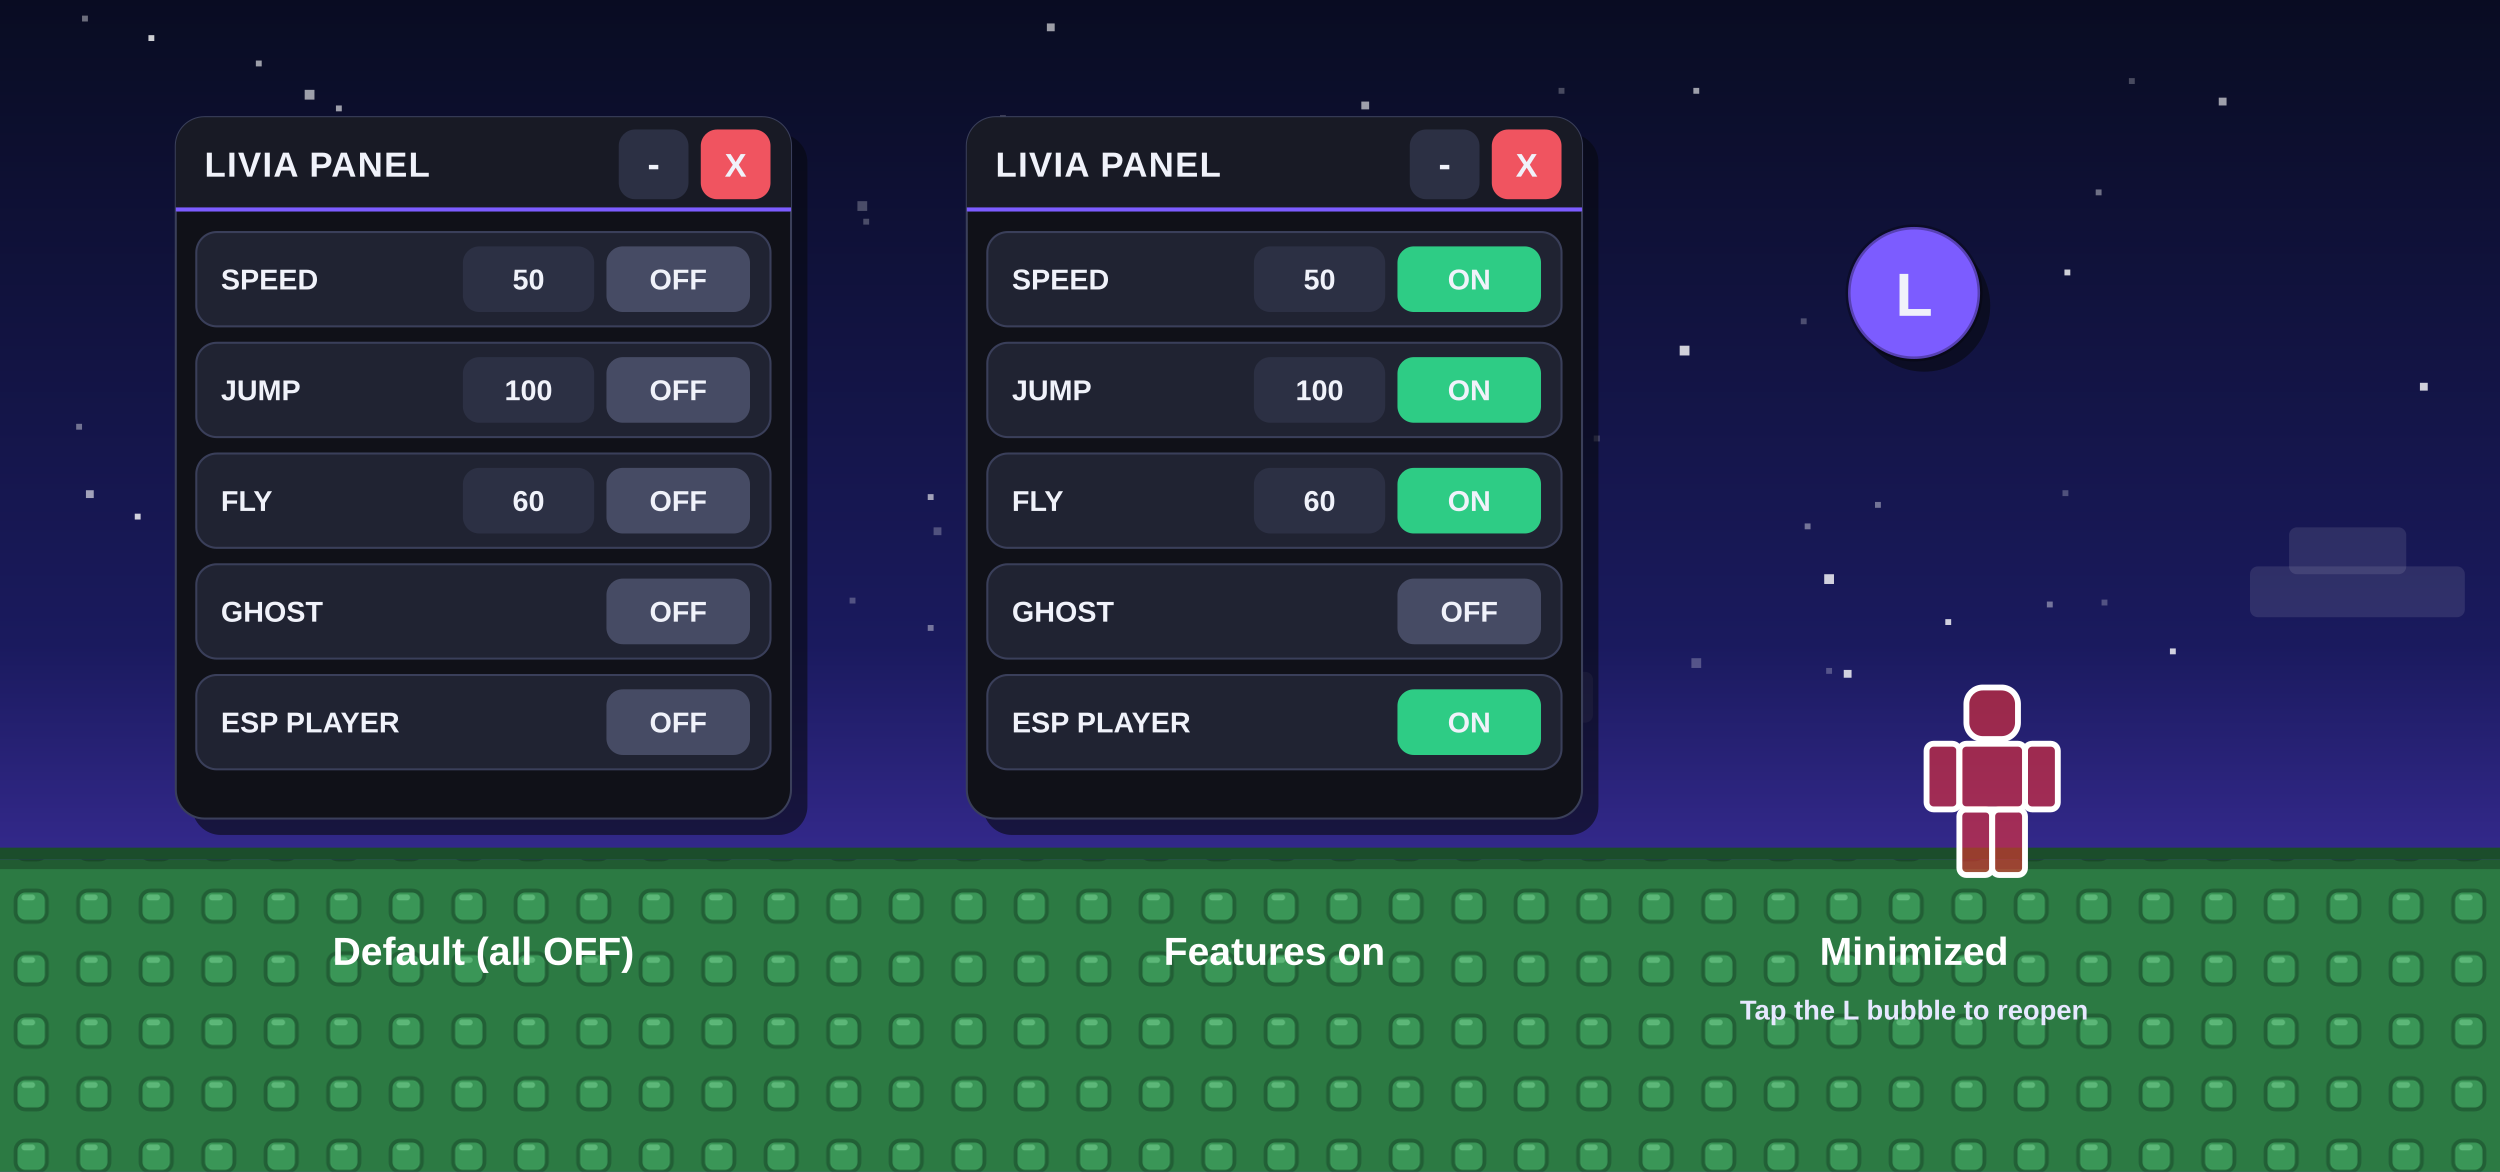
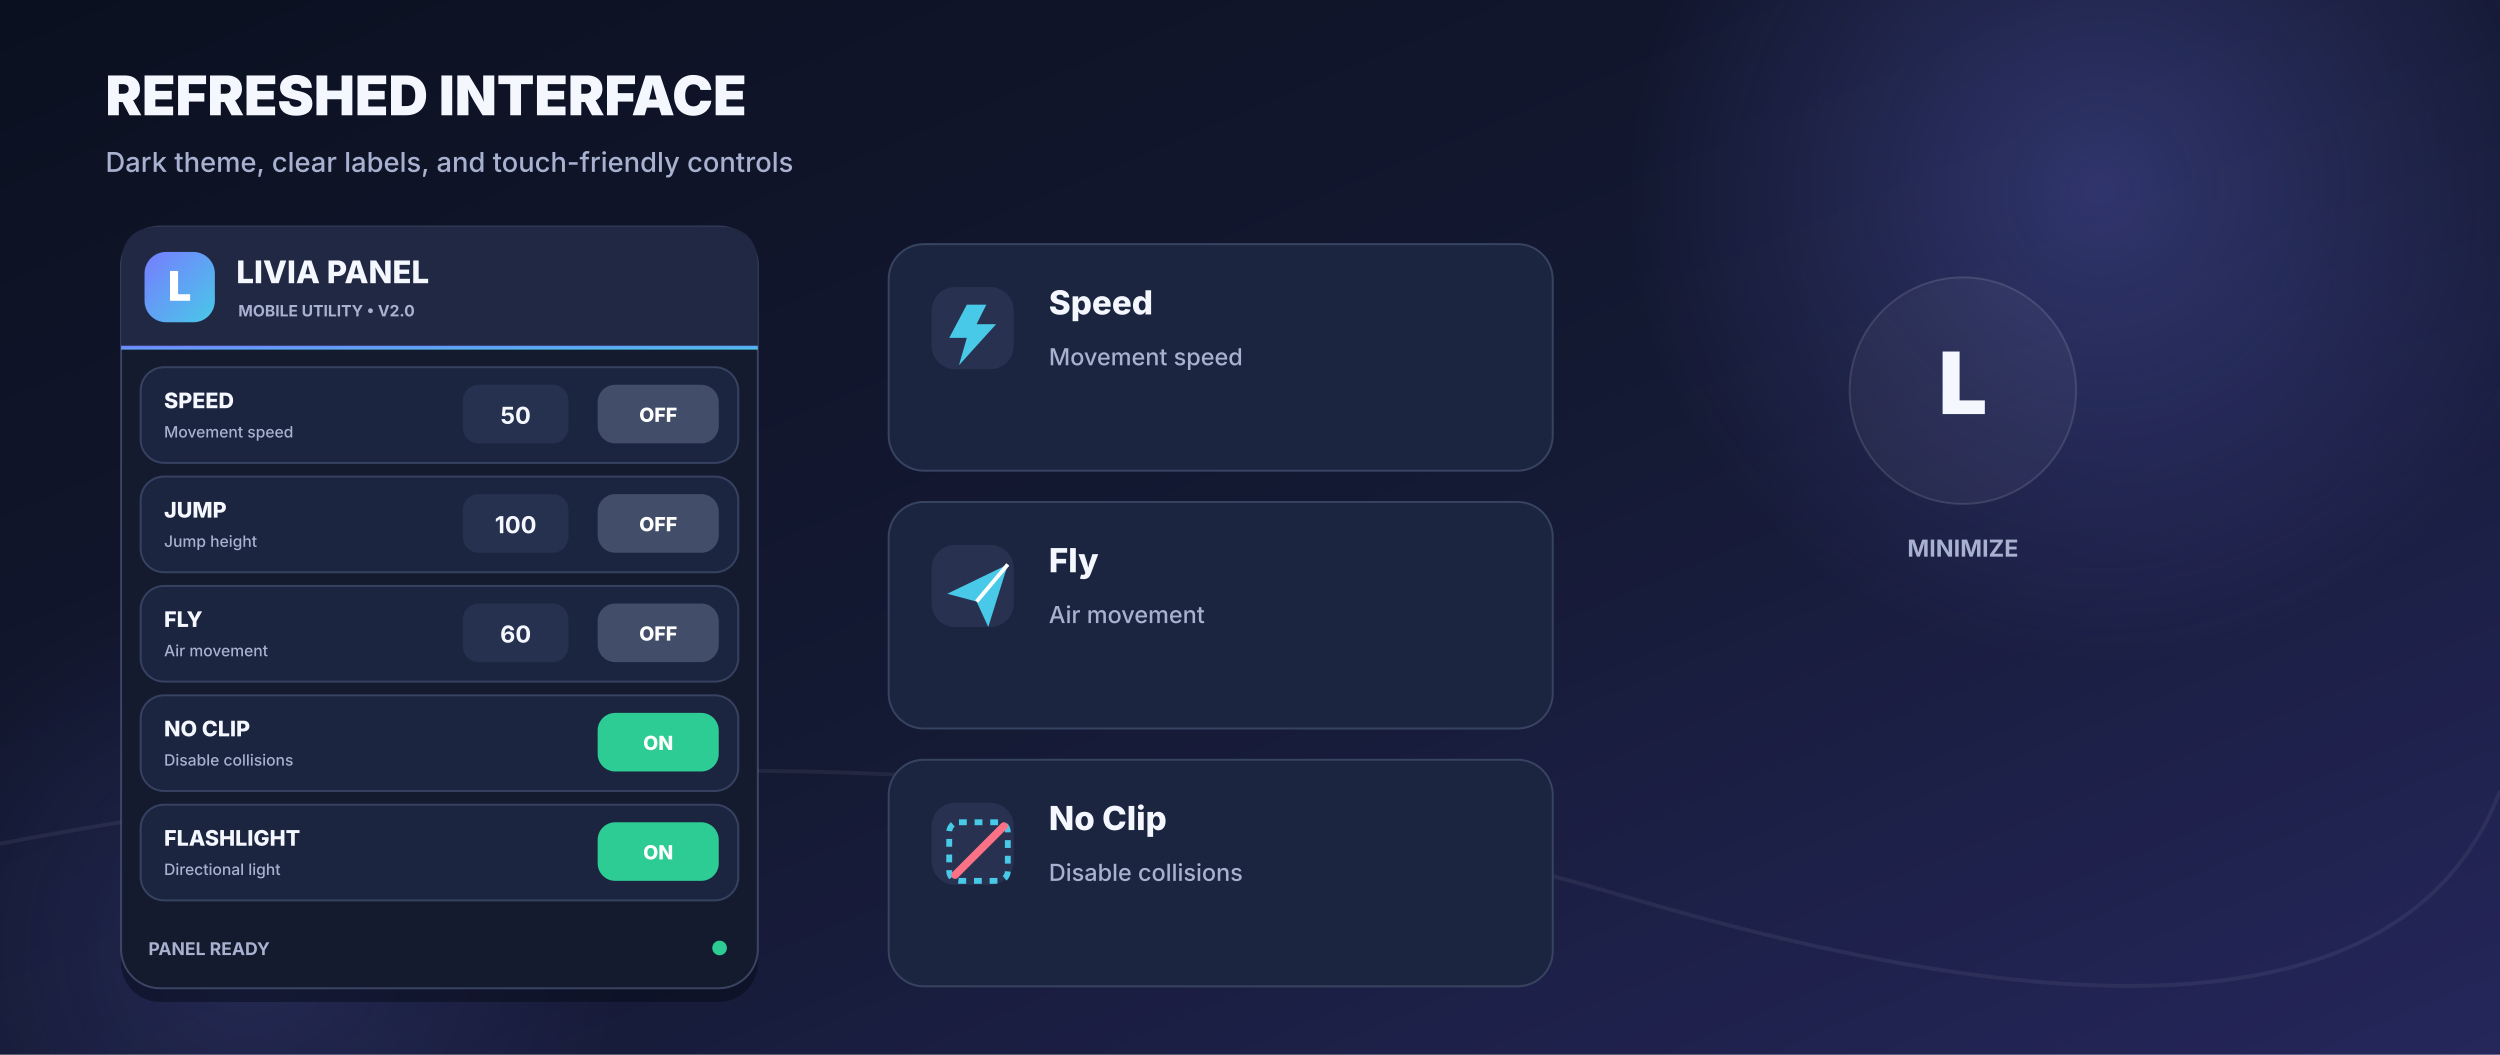
- <svg xmlns="http://www.w3.org/2000/svg" width="1280" height="600" viewBox="0 0 1280 600" role="img" aria-label="Three panel views: default, features on, and minimized">
+ <svg xmlns="http://www.w3.org/2000/svg" width="1280" height="540" viewBox="0 0 1280 540" role="img" aria-label="REFRESHED INTERFACE">
  <defs>
-     <linearGradient id="sky" x1="0" y1="0" x2="0" y2="1">
-       <stop offset="0" stop-color="#090c22" />
-       <stop offset="0.55" stop-color="#1a1a5e" />
-       <stop offset="1" stop-color="#5a3fd0" />
+     <linearGradient id="bg" x1="0" y1="0" x2="1" y2="1">
+       <stop offset="0" stop-color="#0b1020" />
+       <stop offset=".55" stop-color="#151a35" />
+       <stop offset="1" stop-color="#25265b" />
    </linearGradient>
-     <pattern id="studs" width="32" height="32" patternUnits="userSpaceOnUse">
-       <rect width="32" height="32" fill="#2c7a43" />
-       <rect x="8" y="8" width="16" height="16" rx="5" fill="#3a9657" stroke="#226036" stroke-width="2" />
-       <rect x="11" y="10" width="7" height="3" rx="1.5" fill="#6bc486" opacity="0.7" />
-     </pattern>
+     <linearGradient id="accent" x1="0" y1="0" x2="1" y2="1">
+       <stop offset="0" stop-color="#777cff" />
+       <stop offset="1" stop-color="#48c9e8" />
+     </linearGradient>
+     <radialGradient id="glow">
+       <stop offset="0" stop-color="#777cff" stop-opacity=".28" />
+       <stop offset="1" stop-color="#777cff" stop-opacity="0" />
+     </radialGradient>
  </defs>
-   <rect x="0" y="0" width="1280" height="600" rx="0" fill="url(#sky)" />
-   <rect x="934" y="294" width="5" height="5" rx="0" fill="#ffffff" opacity="0.8" />
-   <rect x="1048" y="308" width="3" height="3" rx="0" fill="#ffffff" opacity="0.4" />
-   <rect x="1056" y="251" width="3" height="3" rx="0" fill="#ffffff" opacity="0.25" />
-   <rect x="922" y="163" width="3" height="3" rx="0" fill="#ffffff" opacity="0.25" />
-   <rect x="1111" y="332" width="3" height="3" rx="0" fill="#ffffff" opacity="0.8" />
-   <rect x="935" y="342" width="3" height="3" rx="0" fill="#ffffff" opacity="0.25" />
-   <rect x="1090" y="40" width="3" height="3" rx="0" fill="#ffffff" opacity="0.25" />
-   <rect x="397" y="131" width="3" height="3" rx="0" fill="#ffffff" opacity="0.8" />
-   <rect x="676" y="233" width="3" height="3" rx="0" fill="#ffffff" opacity="0.4" />
-   <rect x="610" y="263" width="3" height="3" rx="0" fill="#ffffff" opacity="0.25" />
-   <rect x="944" y="343" width="4" height="4" rx="0" fill="#ffffff" opacity="0.8" />
-   <rect x="1136" y="50" width="4" height="4" rx="0" fill="#ffffff" opacity="0.6" />
-   <rect x="478" y="270" width="4" height="4" rx="0" fill="#ffffff" opacity="0.25" />
-   <rect x="151" y="296" width="3" height="3" rx="0" fill="#ffffff" opacity="0.8" />
-   <rect x="228" y="156" width="5" height="5" rx="0" fill="#ffffff" opacity="0.25" />
-   <rect x="42" y="8" width="3" height="3" rx="0" fill="#ffffff" opacity="0.4" />
-   <rect x="115" y="248" width="5" height="5" rx="0" fill="#ffffff" opacity="0.8" />
-   <rect x="867" y="45" width="3" height="3" rx="0" fill="#ffffff" opacity="0.6" />
-   <rect x="697" y="52" width="4" height="4" rx="0" fill="#ffffff" opacity="0.6" />
-   <rect x="39" y="217" width="3" height="3" rx="0" fill="#ffffff" opacity="0.4" />
-   <rect x="512" y="59" width="3" height="3" rx="0" fill="#ffffff" opacity="0.25" />
-   <rect x="960" y="257" width="3" height="3" rx="0" fill="#ffffff" opacity="0.4" />
-   <rect x="924" y="268" width="3" height="3" rx="0" fill="#ffffff" opacity="0.4" />
-   <rect x="866" y="337" width="5" height="5" rx="0" fill="#ffffff" opacity="0.25" />
-   <rect x="816" y="223" width="3" height="3" rx="0" fill="#ffffff" opacity="0.25" />
-   <rect x="560" y="311" width="4" height="4" rx="0" fill="#ffffff" opacity="0.25" />
-   <rect x="439" y="103" width="5" height="5" rx="0" fill="#ffffff" opacity="0.25" />
-   <rect x="94" y="82" width="3" height="3" rx="0" fill="#ffffff" opacity="0.8" />
-   <rect x="536" y="12" width="4" height="4" rx="0" fill="#ffffff" opacity="0.6" />
-   <rect x="798" y="45" width="3" height="3" rx="0" fill="#ffffff" opacity="0.25" />
-   <rect x="435" y="306" width="3" height="3" rx="0" fill="#ffffff" opacity="0.25" />
-   <rect x="1239" y="196" width="4" height="4" rx="0" fill="#ffffff" opacity="0.8" />
-   <rect x="268" y="308" width="5" height="5" rx="0" fill="#ffffff" opacity="0.4" />
-   <rect x="798" y="101" width="3" height="3" rx="0" fill="#ffffff" opacity="0.6" />
-   <rect x="475" y="320" width="3" height="3" rx="0" fill="#ffffff" opacity="0.4" />
-   <rect x="332" y="330" width="3" height="3" rx="0" fill="#ffffff" opacity="0.8" />
-   <rect x="996" y="317" width="3" height="3" rx="0" fill="#ffffff" opacity="0.8" />
-   <rect x="105" y="61" width="3" height="3" rx="0" fill="#ffffff" opacity="0.25" />
-   <rect x="1057" y="138" width="3" height="3" rx="0" fill="#ffffff" opacity="0.8" />
-   <rect x="534" y="223" width="5" height="5" rx="0" fill="#ffffff" opacity="0.6" />
-   <rect x="1073" y="97" width="3" height="3" rx="0" fill="#ffffff" opacity="0.4" />
-   <rect x="475" y="253" width="3" height="3" rx="0" fill="#ffffff" opacity="0.6" />
-   <rect x="442" y="112" width="3" height="3" rx="0" fill="#ffffff" opacity="0.25" />
-   <rect x="559" y="218" width="5" height="5" rx="0" fill="#ffffff" opacity="0.4" />
-   <rect x="131" y="31" width="3" height="3" rx="0" fill="#ffffff" opacity="0.6" />
-   <rect x="763" y="279" width="3" height="3" rx="0" fill="#ffffff" opacity="0.25" />
-   <rect x="749" y="78" width="5" height="5" rx="0" fill="#ffffff" opacity="0.6" />
-   <rect x="1076" y="307" width="3" height="3" rx="0" fill="#ffffff" opacity="0.25" />
-   <rect x="44" y="251" width="4" height="4" rx="0" fill="#ffffff" opacity="0.6" />
-   <rect x="76" y="18" width="3" height="3" rx="0" fill="#ffffff" opacity="0.8" />
-   <rect x="145" y="167" width="4" height="4" rx="0" fill="#ffffff" opacity="0.4" />
-   <rect x="156" y="46" width="5" height="5" rx="0" fill="#ffffff" opacity="0.6" />
-   <rect x="99" y="74" width="4" height="4" rx="0" fill="#ffffff" opacity="0.6" />
-   <rect x="181" y="250" width="3" height="3" rx="0" fill="#ffffff" opacity="0.8" />
-   <rect x="69" y="263" width="3" height="3" rx="0" fill="#ffffff" opacity="0.8" />
-   <rect x="784" y="306" width="3" height="3" rx="0" fill="#ffffff" opacity="0.25" />
-   <rect x="172" y="54" width="3" height="3" rx="0" fill="#ffffff" opacity="0.6" />
-   <rect x="860" y="177" width="5" height="5" rx="0" fill="#ffffff" opacity="0.8" />
-   <rect x="102.4" y="320" width="120" height="26" rx="4" fill="#ffffff" opacity="0.10" />
-   <rect x="122.4" y="300" width="70" height="24" rx="4" fill="#ffffff" opacity="0.10" />
-   <rect x="665.6" y="344" width="150" height="26" rx="4" fill="#ffffff" opacity="0.10" />
-   <rect x="685.6" y="324" width="100" height="24" rx="4" fill="#ffffff" opacity="0.10" />
-   <rect x="1152.0" y="290" width="110" height="26" rx="4" fill="#ffffff" opacity="0.10" />
-   <rect x="1172.0" y="270" width="60" height="24" rx="4" fill="#ffffff" opacity="0.10" />
-   <rect x="0" y="434" width="1280" height="6" rx="0" fill="#1b4d2b" />
-   <rect x="0" y="440" width="1280" height="160" rx="0" fill="url(#studs)" />
-   <rect x="0" y="440" width="1280" height="5" rx="0" fill="#000" opacity="0.25" />
-   <g transform="translate(90,60) scale(1.05)">
-     <rect x="8" y="8" width="300" height="342" rx="14" fill="#07080f" opacity="0.6" />
-     <rect x="0" y="0" width="300" height="342" rx="14" fill="#101118" stroke="#3a3f5a" stroke-width="1" />
-     <path d="M0 46 V14 A14 14 0 0 1 14 0 H286 A14 14 0 0 1 300 14 V46 Z" fill="#181a25" />
-     <rect x="0" y="44" width="300" height="2" rx="0" fill="#7c5cff" />
-     <text x="14" y="29" font-family="'Segoe UI','Helvetica Neue',Arial,sans-serif" font-size="17" font-weight="800" fill="#f0f2fa" text-anchor="start" letter-spacing="0.6">LIVIA PANEL</text>
-     <rect x="216" y="6" width="34" height="34" rx="8" fill="#2c3044" />
-     <text x="233" y="29" font-family="'Segoe UI','Helvetica Neue',Arial,sans-serif" font-size="18" font-weight="800" fill="#f0f2fa" text-anchor="middle">-</text>
-     <rect x="256" y="6" width="34" height="34" rx="8" fill="#f05460" />
-     <text x="273" y="29" font-family="'Segoe UI','Helvetica Neue',Arial,sans-serif" font-size="16" font-weight="800" fill="#f0f2fa" text-anchor="middle">X</text>
-     <rect x="10" y="56" width="280" height="46" rx="10" fill="#202332" stroke="#3a3f5a" stroke-width="1" />
-     <text x="22" y="84" font-family="'Segoe UI','Helvetica Neue',Arial,sans-serif" font-size="14" font-weight="800" fill="#f0f2fa" text-anchor="start">SPEED</text>
-     <rect x="140" y="63" width="64" height="32" rx="8" fill="#2c3044" />
-     <text x="172" y="84" font-family="'Segoe UI','Helvetica Neue',Arial,sans-serif" font-size="14" font-weight="800" fill="#f0f2fa" text-anchor="middle">50</text>
-     <rect x="210" y="63" width="70" height="32" rx="8" fill="#464b64" />
-     <text x="245" y="84" font-family="'Segoe UI','Helvetica Neue',Arial,sans-serif" font-size="14" font-weight="800" fill="#f0f2fa" text-anchor="middle">OFF</text>
-     <rect x="10" y="110" width="280" height="46" rx="10" fill="#202332" stroke="#3a3f5a" stroke-width="1" />
-     <text x="22" y="138" font-family="'Segoe UI','Helvetica Neue',Arial,sans-serif" font-size="14" font-weight="800" fill="#f0f2fa" text-anchor="start">JUMP</text>
-     <rect x="140" y="117" width="64" height="32" rx="8" fill="#2c3044" />
-     <text x="172" y="138" font-family="'Segoe UI','Helvetica Neue',Arial,sans-serif" font-size="14" font-weight="800" fill="#f0f2fa" text-anchor="middle">100</text>
-     <rect x="210" y="117" width="70" height="32" rx="8" fill="#464b64" />
-     <text x="245" y="138" font-family="'Segoe UI','Helvetica Neue',Arial,sans-serif" font-size="14" font-weight="800" fill="#f0f2fa" text-anchor="middle">OFF</text>
-     <rect x="10" y="164" width="280" height="46" rx="10" fill="#202332" stroke="#3a3f5a" stroke-width="1" />
-     <text x="22" y="192" font-family="'Segoe UI','Helvetica Neue',Arial,sans-serif" font-size="14" font-weight="800" fill="#f0f2fa" text-anchor="start">FLY</text>
-     <rect x="140" y="171" width="64" height="32" rx="8" fill="#2c3044" />
-     <text x="172" y="192" font-family="'Segoe UI','Helvetica Neue',Arial,sans-serif" font-size="14" font-weight="800" fill="#f0f2fa" text-anchor="middle">60</text>
-     <rect x="210" y="171" width="70" height="32" rx="8" fill="#464b64" />
-     <text x="245" y="192" font-family="'Segoe UI','Helvetica Neue',Arial,sans-serif" font-size="14" font-weight="800" fill="#f0f2fa" text-anchor="middle">OFF</text>
-     <rect x="10" y="218" width="280" height="46" rx="10" fill="#202332" stroke="#3a3f5a" stroke-width="1" />
-     <text x="22" y="246" font-family="'Segoe UI','Helvetica Neue',Arial,sans-serif" font-size="14" font-weight="800" fill="#f0f2fa" text-anchor="start">GHOST</text>
-     <rect x="210" y="225" width="70" height="32" rx="8" fill="#464b64" />
-     <text x="245" y="246" font-family="'Segoe UI','Helvetica Neue',Arial,sans-serif" font-size="14" font-weight="800" fill="#f0f2fa" text-anchor="middle">OFF</text>
-     <rect x="10" y="272" width="280" height="46" rx="10" fill="#202332" stroke="#3a3f5a" stroke-width="1" />
-     <text x="22" y="300" font-family="'Segoe UI','Helvetica Neue',Arial,sans-serif" font-size="14" font-weight="800" fill="#f0f2fa" text-anchor="start">ESP PLAYER</text>
-     <rect x="210" y="279" width="70" height="32" rx="8" fill="#464b64" />
-     <text x="245" y="300" font-family="'Segoe UI','Helvetica Neue',Arial,sans-serif" font-size="14" font-weight="800" fill="#f0f2fa" text-anchor="middle">OFF</text>
+   <rect width="1280" height="540" fill="url(#bg)" />
+   <circle cx="1075.2" cy="97.2" r="243" fill="url(#glow)" />
+   <circle cx="128" cy="486" r="189" fill="url(#glow)" opacity=".55" />
+   <path d="M0 432 Q448 345.6 832 459 T1280 405" fill="none" stroke="#ffffff" stroke-opacity=".06" stroke-width="2" />
+   <text x="54" y="59" font-family="Inter,Segoe UI,Arial,sans-serif" font-size="28" font-weight="900" fill="#f5f7ff" text-anchor="start">REFRESHED INTERFACE</text>
+   <text x="54" y="88" font-family="Inter,Segoe UI,Arial,sans-serif" font-size="14" font-weight="500" fill="#a8b2d0" text-anchor="start">Dark theme, clear labels, and touch-friendly controls</text>
+   <g transform="translate(62 116) scale(1)">
+     <rect x="0" y="7" width="326" height="390" rx="20" fill="#050914" opacity=".48" />
+     <rect width="326" height="390" rx="20" fill="#151b2e" stroke="#657199" stroke-opacity=".5" />
+     <path d="M0 20Q0 0 20 0H306Q326 0 326 20V62H0Z" fill="#202844" />
+     <rect x="12" y="13" width="36" height="36" rx="11" fill="url(#accent)" />
+     <text x="30" y="38" font-family="Inter,Segoe UI,Arial,sans-serif" font-size="21" font-weight="900" fill="#fff" text-anchor="middle">L</text>
+     <text x="59" y="29" font-family="Inter,Segoe UI,Arial,sans-serif" font-size="16" font-weight="800" fill="#f5f7ff" text-anchor="start">LIVIA PANEL</text>
+     <text x="60" y="46" font-family="Inter,Segoe UI,Arial,sans-serif" font-size="8" font-weight="700" fill="#a8b2d0" text-anchor="start">MOBILE UTILITY • V2.0</text>
+     <rect y="61" width="326" height="2" fill="url(#accent)" />
+     <rect x="10" y="72" width="306" height="49" rx="12" fill="#1c2540" stroke="#435074" stroke-opacity=".7" />
+     <text x="22" y="93" font-family="Inter,Segoe UI,Arial,sans-serif" font-size="11" font-weight="800" fill="#f5f7ff" text-anchor="start">SPEED</text>
+     <text x="22" y="108" font-family="Inter,Segoe UI,Arial,sans-serif" font-size="8" font-weight="500" fill="#a8b2d0" text-anchor="start">Movement speed</text>
+     <rect x="175" y="81" width="54" height="30" rx="8" fill="#26314f" />
+     <text x="202" y="101" font-family="Inter,Segoe UI,Arial,sans-serif" font-size="12" font-weight="700" fill="#f5f7ff" text-anchor="middle">50</text>
+     <rect x="244" y="81" width="62" height="30" rx="9" fill="#424d69" />
+     <text x="275" y="100" font-family="Inter,Segoe UI,Arial,sans-serif" font-size="10" font-weight="800" fill="#fff" text-anchor="middle">OFF</text>
+     <rect x="10" y="128" width="306" height="49" rx="12" fill="#1c2540" stroke="#435074" stroke-opacity=".7" />
+     <text x="22" y="149" font-family="Inter,Segoe UI,Arial,sans-serif" font-size="11" font-weight="800" fill="#f5f7ff" text-anchor="start">JUMP</text>
+     <text x="22" y="164" font-family="Inter,Segoe UI,Arial,sans-serif" font-size="8" font-weight="500" fill="#a8b2d0" text-anchor="start">Jump height</text>
+     <rect x="175" y="137" width="54" height="30" rx="8" fill="#26314f" />
+     <text x="202" y="157" font-family="Inter,Segoe UI,Arial,sans-serif" font-size="12" font-weight="700" fill="#f5f7ff" text-anchor="middle">100</text>
+     <rect x="244" y="137" width="62" height="30" rx="9" fill="#424d69" />
+     <text x="275" y="156" font-family="Inter,Segoe UI,Arial,sans-serif" font-size="10" font-weight="800" fill="#fff" text-anchor="middle">OFF</text>
+     <rect x="10" y="184" width="306" height="49" rx="12" fill="#1c2540" stroke="#435074" stroke-opacity=".7" />
+     <text x="22" y="205" font-family="Inter,Segoe UI,Arial,sans-serif" font-size="11" font-weight="800" fill="#f5f7ff" text-anchor="start">FLY</text>
+     <text x="22" y="220" font-family="Inter,Segoe UI,Arial,sans-serif" font-size="8" font-weight="500" fill="#a8b2d0" text-anchor="start">Air movement</text>
+     <rect x="175" y="193" width="54" height="30" rx="8" fill="#26314f" />
+     <text x="202" y="213" font-family="Inter,Segoe UI,Arial,sans-serif" font-size="12" font-weight="700" fill="#f5f7ff" text-anchor="middle">60</text>
+     <rect x="244" y="193" width="62" height="30" rx="9" fill="#424d69" />
+     <text x="275" y="212" font-family="Inter,Segoe UI,Arial,sans-serif" font-size="10" font-weight="800" fill="#fff" text-anchor="middle">OFF</text>
+     <rect x="10" y="240" width="306" height="49" rx="12" fill="#1c2540" stroke="#435074" stroke-opacity=".7" />
+     <text x="22" y="261" font-family="Inter,Segoe UI,Arial,sans-serif" font-size="11" font-weight="800" fill="#f5f7ff" text-anchor="start">NO CLIP</text>
+     <text x="22" y="276" font-family="Inter,Segoe UI,Arial,sans-serif" font-size="8" font-weight="500" fill="#a8b2d0" text-anchor="start">Disable collisions</text>
+     <rect x="244" y="249" width="62" height="30" rx="9" fill="#2dcc94" />
+     <text x="275" y="268" font-family="Inter,Segoe UI,Arial,sans-serif" font-size="10" font-weight="800" fill="#fff" text-anchor="middle">ON</text>
+     <rect x="10" y="296" width="306" height="49" rx="12" fill="#1c2540" stroke="#435074" stroke-opacity=".7" />
+     <text x="22" y="317" font-family="Inter,Segoe UI,Arial,sans-serif" font-size="11" font-weight="800" fill="#f5f7ff" text-anchor="start">FLASHLIGHT</text>
+     <text x="22" y="332" font-family="Inter,Segoe UI,Arial,sans-serif" font-size="8" font-weight="500" fill="#a8b2d0" text-anchor="start">Directional light</text>
+     <rect x="244" y="305" width="62" height="30" rx="9" fill="#2dcc94" />
+     <text x="275" y="324" font-family="Inter,Segoe UI,Arial,sans-serif" font-size="10" font-weight="800" fill="#fff" text-anchor="middle">ON</text>
+     <text x="14" y="373" font-family="Inter,Segoe UI,Arial,sans-serif" font-size="9" font-weight="700" fill="#a8b2d0" text-anchor="start">PANEL READY</text>
+     <text x="311" y="373" font-family="Inter,Segoe UI,Arial,sans-serif" font-size="10" font-weight="700" fill="#2dcc94" text-anchor="end">●</text>
  </g>
-   <g transform="translate(495.0,60) scale(1.05)">
-     <rect x="8" y="8" width="300" height="342" rx="14" fill="#07080f" opacity="0.6" />
-     <rect x="0" y="0" width="300" height="342" rx="14" fill="#101118" stroke="#3a3f5a" stroke-width="1" />
-     <path d="M0 46 V14 A14 14 0 0 1 14 0 H286 A14 14 0 0 1 300 14 V46 Z" fill="#181a25" />
-     <rect x="0" y="44" width="300" height="2" rx="0" fill="#7c5cff" />
-     <text x="14" y="29" font-family="'Segoe UI','Helvetica Neue',Arial,sans-serif" font-size="17" font-weight="800" fill="#f0f2fa" text-anchor="start" letter-spacing="0.6">LIVIA PANEL</text>
-     <rect x="216" y="6" width="34" height="34" rx="8" fill="#2c3044" />
-     <text x="233" y="29" font-family="'Segoe UI','Helvetica Neue',Arial,sans-serif" font-size="18" font-weight="800" fill="#f0f2fa" text-anchor="middle">-</text>
-     <rect x="256" y="6" width="34" height="34" rx="8" fill="#f05460" />
-     <text x="273" y="29" font-family="'Segoe UI','Helvetica Neue',Arial,sans-serif" font-size="16" font-weight="800" fill="#f0f2fa" text-anchor="middle">X</text>
-     <rect x="10" y="56" width="280" height="46" rx="10" fill="#202332" stroke="#3a3f5a" stroke-width="1" />
-     <text x="22" y="84" font-family="'Segoe UI','Helvetica Neue',Arial,sans-serif" font-size="14" font-weight="800" fill="#f0f2fa" text-anchor="start">SPEED</text>
-     <rect x="140" y="63" width="64" height="32" rx="8" fill="#2c3044" />
-     <text x="172" y="84" font-family="'Segoe UI','Helvetica Neue',Arial,sans-serif" font-size="14" font-weight="800" fill="#f0f2fa" text-anchor="middle">50</text>
-     <rect x="210" y="63" width="70" height="32" rx="8" fill="#2ecc85" />
-     <text x="245" y="84" font-family="'Segoe UI','Helvetica Neue',Arial,sans-serif" font-size="14" font-weight="800" fill="#f0f2fa" text-anchor="middle">ON</text>
-     <rect x="10" y="110" width="280" height="46" rx="10" fill="#202332" stroke="#3a3f5a" stroke-width="1" />
-     <text x="22" y="138" font-family="'Segoe UI','Helvetica Neue',Arial,sans-serif" font-size="14" font-weight="800" fill="#f0f2fa" text-anchor="start">JUMP</text>
-     <rect x="140" y="117" width="64" height="32" rx="8" fill="#2c3044" />
-     <text x="172" y="138" font-family="'Segoe UI','Helvetica Neue',Arial,sans-serif" font-size="14" font-weight="800" fill="#f0f2fa" text-anchor="middle">100</text>
-     <rect x="210" y="117" width="70" height="32" rx="8" fill="#2ecc85" />
-     <text x="245" y="138" font-family="'Segoe UI','Helvetica Neue',Arial,sans-serif" font-size="14" font-weight="800" fill="#f0f2fa" text-anchor="middle">ON</text>
-     <rect x="10" y="164" width="280" height="46" rx="10" fill="#202332" stroke="#3a3f5a" stroke-width="1" />
-     <text x="22" y="192" font-family="'Segoe UI','Helvetica Neue',Arial,sans-serif" font-size="14" font-weight="800" fill="#f0f2fa" text-anchor="start">FLY</text>
-     <rect x="140" y="171" width="64" height="32" rx="8" fill="#2c3044" />
-     <text x="172" y="192" font-family="'Segoe UI','Helvetica Neue',Arial,sans-serif" font-size="14" font-weight="800" fill="#f0f2fa" text-anchor="middle">60</text>
-     <rect x="210" y="171" width="70" height="32" rx="8" fill="#2ecc85" />
-     <text x="245" y="192" font-family="'Segoe UI','Helvetica Neue',Arial,sans-serif" font-size="14" font-weight="800" fill="#f0f2fa" text-anchor="middle">ON</text>
-     <rect x="10" y="218" width="280" height="46" rx="10" fill="#202332" stroke="#3a3f5a" stroke-width="1" />
-     <text x="22" y="246" font-family="'Segoe UI','Helvetica Neue',Arial,sans-serif" font-size="14" font-weight="800" fill="#f0f2fa" text-anchor="start">GHOST</text>
-     <rect x="210" y="225" width="70" height="32" rx="8" fill="#464b64" />
-     <text x="245" y="246" font-family="'Segoe UI','Helvetica Neue',Arial,sans-serif" font-size="14" font-weight="800" fill="#f0f2fa" text-anchor="middle">OFF</text>
-     <rect x="10" y="272" width="280" height="46" rx="10" fill="#202332" stroke="#3a3f5a" stroke-width="1" />
-     <text x="22" y="300" font-family="'Segoe UI','Helvetica Neue',Arial,sans-serif" font-size="14" font-weight="800" fill="#f0f2fa" text-anchor="start">ESP PLAYER</text>
-     <rect x="210" y="279" width="70" height="32" rx="8" fill="#2ecc85" />
-     <text x="245" y="300" font-family="'Segoe UI','Helvetica Neue',Arial,sans-serif" font-size="14" font-weight="800" fill="#f0f2fa" text-anchor="middle">ON</text>
-   </g>
-   <g transform="translate(980.0,150) scale(1.3)">
-     <circle cx="4" cy="5" r="26" fill="#07080f" opacity="0.6" />
-     <circle r="26" fill="#7c5cff" stroke="#000" stroke-opacity="0.3" stroke-width="2" />
-     <text x="0" y="9" font-family="'Segoe UI','Helvetica Neue',Arial,sans-serif" font-size="24" font-weight="800" fill="#f0f2fa" text-anchor="middle">L</text>
-   </g>
-   <g transform="translate(1020.0,448) rotate(0) scale(1.2)">
-     <rect x="-14" y="-28" width="14" height="28" rx="3" fill="#ff3232" stroke="#ffffff" stroke-width="2.5" fill-opacity="0.55" />
-     <rect x="0" y="-28" width="14" height="28" rx="3" fill="#ff3232" stroke="#ffffff" stroke-width="2.5" fill-opacity="0.55" />
-     <rect x="-28" y="-56" width="14" height="28" rx="3" fill="#ff3232" stroke="#ffffff" stroke-width="2.5" fill-opacity="0.55" />
-     <rect x="14" y="-56" width="14" height="28" rx="3" fill="#ff3232" stroke="#ffffff" stroke-width="2.5" fill-opacity="0.55" />
-     <rect x="-14" y="-56" width="28" height="28" rx="3" fill="#ff3232" stroke="#ffffff" stroke-width="2.5" fill-opacity="0.55" />
-     <rect x="-11" y="-80" width="22" height="22" rx="7" fill="#ff3232" stroke="#ffffff" stroke-width="2.5" fill-opacity="0.55" />
-   </g>
-   <text x="247.5" y="494" font-family="'Segoe UI','Helvetica Neue',Arial,sans-serif" font-size="20" font-weight="800" fill="#ffffff" text-anchor="middle">Default (all OFF)</text>
-   <text x="652.5" y="494" font-family="'Segoe UI','Helvetica Neue',Arial,sans-serif" font-size="20" font-weight="800" fill="#ffffff" text-anchor="middle">Features on</text>
-   <text x="980.0" y="494" font-family="'Segoe UI','Helvetica Neue',Arial,sans-serif" font-size="20" font-weight="800" fill="#ffffff" text-anchor="middle">Minimized</text>
-   <text x="980.0" y="522" font-family="'Segoe UI','Helvetica Neue',Arial,sans-serif" font-size="14" font-weight="600" fill="#e6e8ff" text-anchor="middle">Tap the L bubble to reopen</text>
+   <rect x="455" y="125" width="340" height="116" rx="18" fill="#1c2540" stroke="#374461" />
+   <rect x="477" y="147" width="42" height="42" rx="12" fill="#283250" />
+   <path d="M495 156L486 173H495L491 187L510 166H500L505 156Z" fill="#48c9e8" />
+   <text x="537" y="161" font-family="Inter,Segoe UI,Arial,sans-serif" font-size="17" font-weight="800" fill="#f5f7ff" text-anchor="start">Speed</text>
+   <text x="537" y="187" font-family="Inter,Segoe UI,Arial,sans-serif" font-size="12" font-weight="500" fill="#a8b2d0" text-anchor="start">Movement speed</text>
+   <rect x="455" y="257" width="340" height="116" rx="18" fill="#1c2540" stroke="#374461" />
+   <rect x="477" y="279" width="42" height="42" rx="12" fill="#283250" />
+   <path d="M485 304L516 289L506 321L500 308Z" fill="#48c9e8" />
+   <path d="M500 308L516 289" stroke="#fff" stroke-width="2" />
+   <text x="537" y="293" font-family="Inter,Segoe UI,Arial,sans-serif" font-size="17" font-weight="800" fill="#f5f7ff" text-anchor="start">Fly</text>
+   <text x="537" y="319" font-family="Inter,Segoe UI,Arial,sans-serif" font-size="12" font-weight="500" fill="#a8b2d0" text-anchor="start">Air movement</text>
+   <rect x="455" y="389" width="340" height="116" rx="18" fill="#1c2540" stroke="#374461" />
+   <rect x="477" y="411" width="42" height="42" rx="12" fill="#283250" />
+   <rect x="486" y="421" width="30" height="30" rx="5" fill="none" stroke="#48c9e8" stroke-width="3" stroke-dasharray="4 4" />
+   <path d="M489 448L514 423" stroke="#fb7185" stroke-width="4" stroke-linecap="round" />
+   <text x="537" y="425" font-family="Inter,Segoe UI,Arial,sans-serif" font-size="17" font-weight="800" fill="#f5f7ff" text-anchor="start">No Clip</text>
+   <text x="537" y="451" font-family="Inter,Segoe UI,Arial,sans-serif" font-size="12" font-weight="500" fill="#a8b2d0" text-anchor="start">Disable collisions</text>
+   <circle cx="1005" cy="200" r="58" fill="#fff" fill-opacity=".045" stroke="#fff" stroke-opacity=".12" />
+   <text x="1005" y="212" font-family="Inter,Segoe UI,Arial,sans-serif" font-size="44" font-weight="900" fill="#f5f7ff" text-anchor="middle">L</text>
+   <text x="1005" y="285" font-family="Inter,Segoe UI,Arial,sans-serif" font-size="12" font-weight="700" fill="#a8b2d0" text-anchor="middle">MINIMIZE</text>
</svg>
